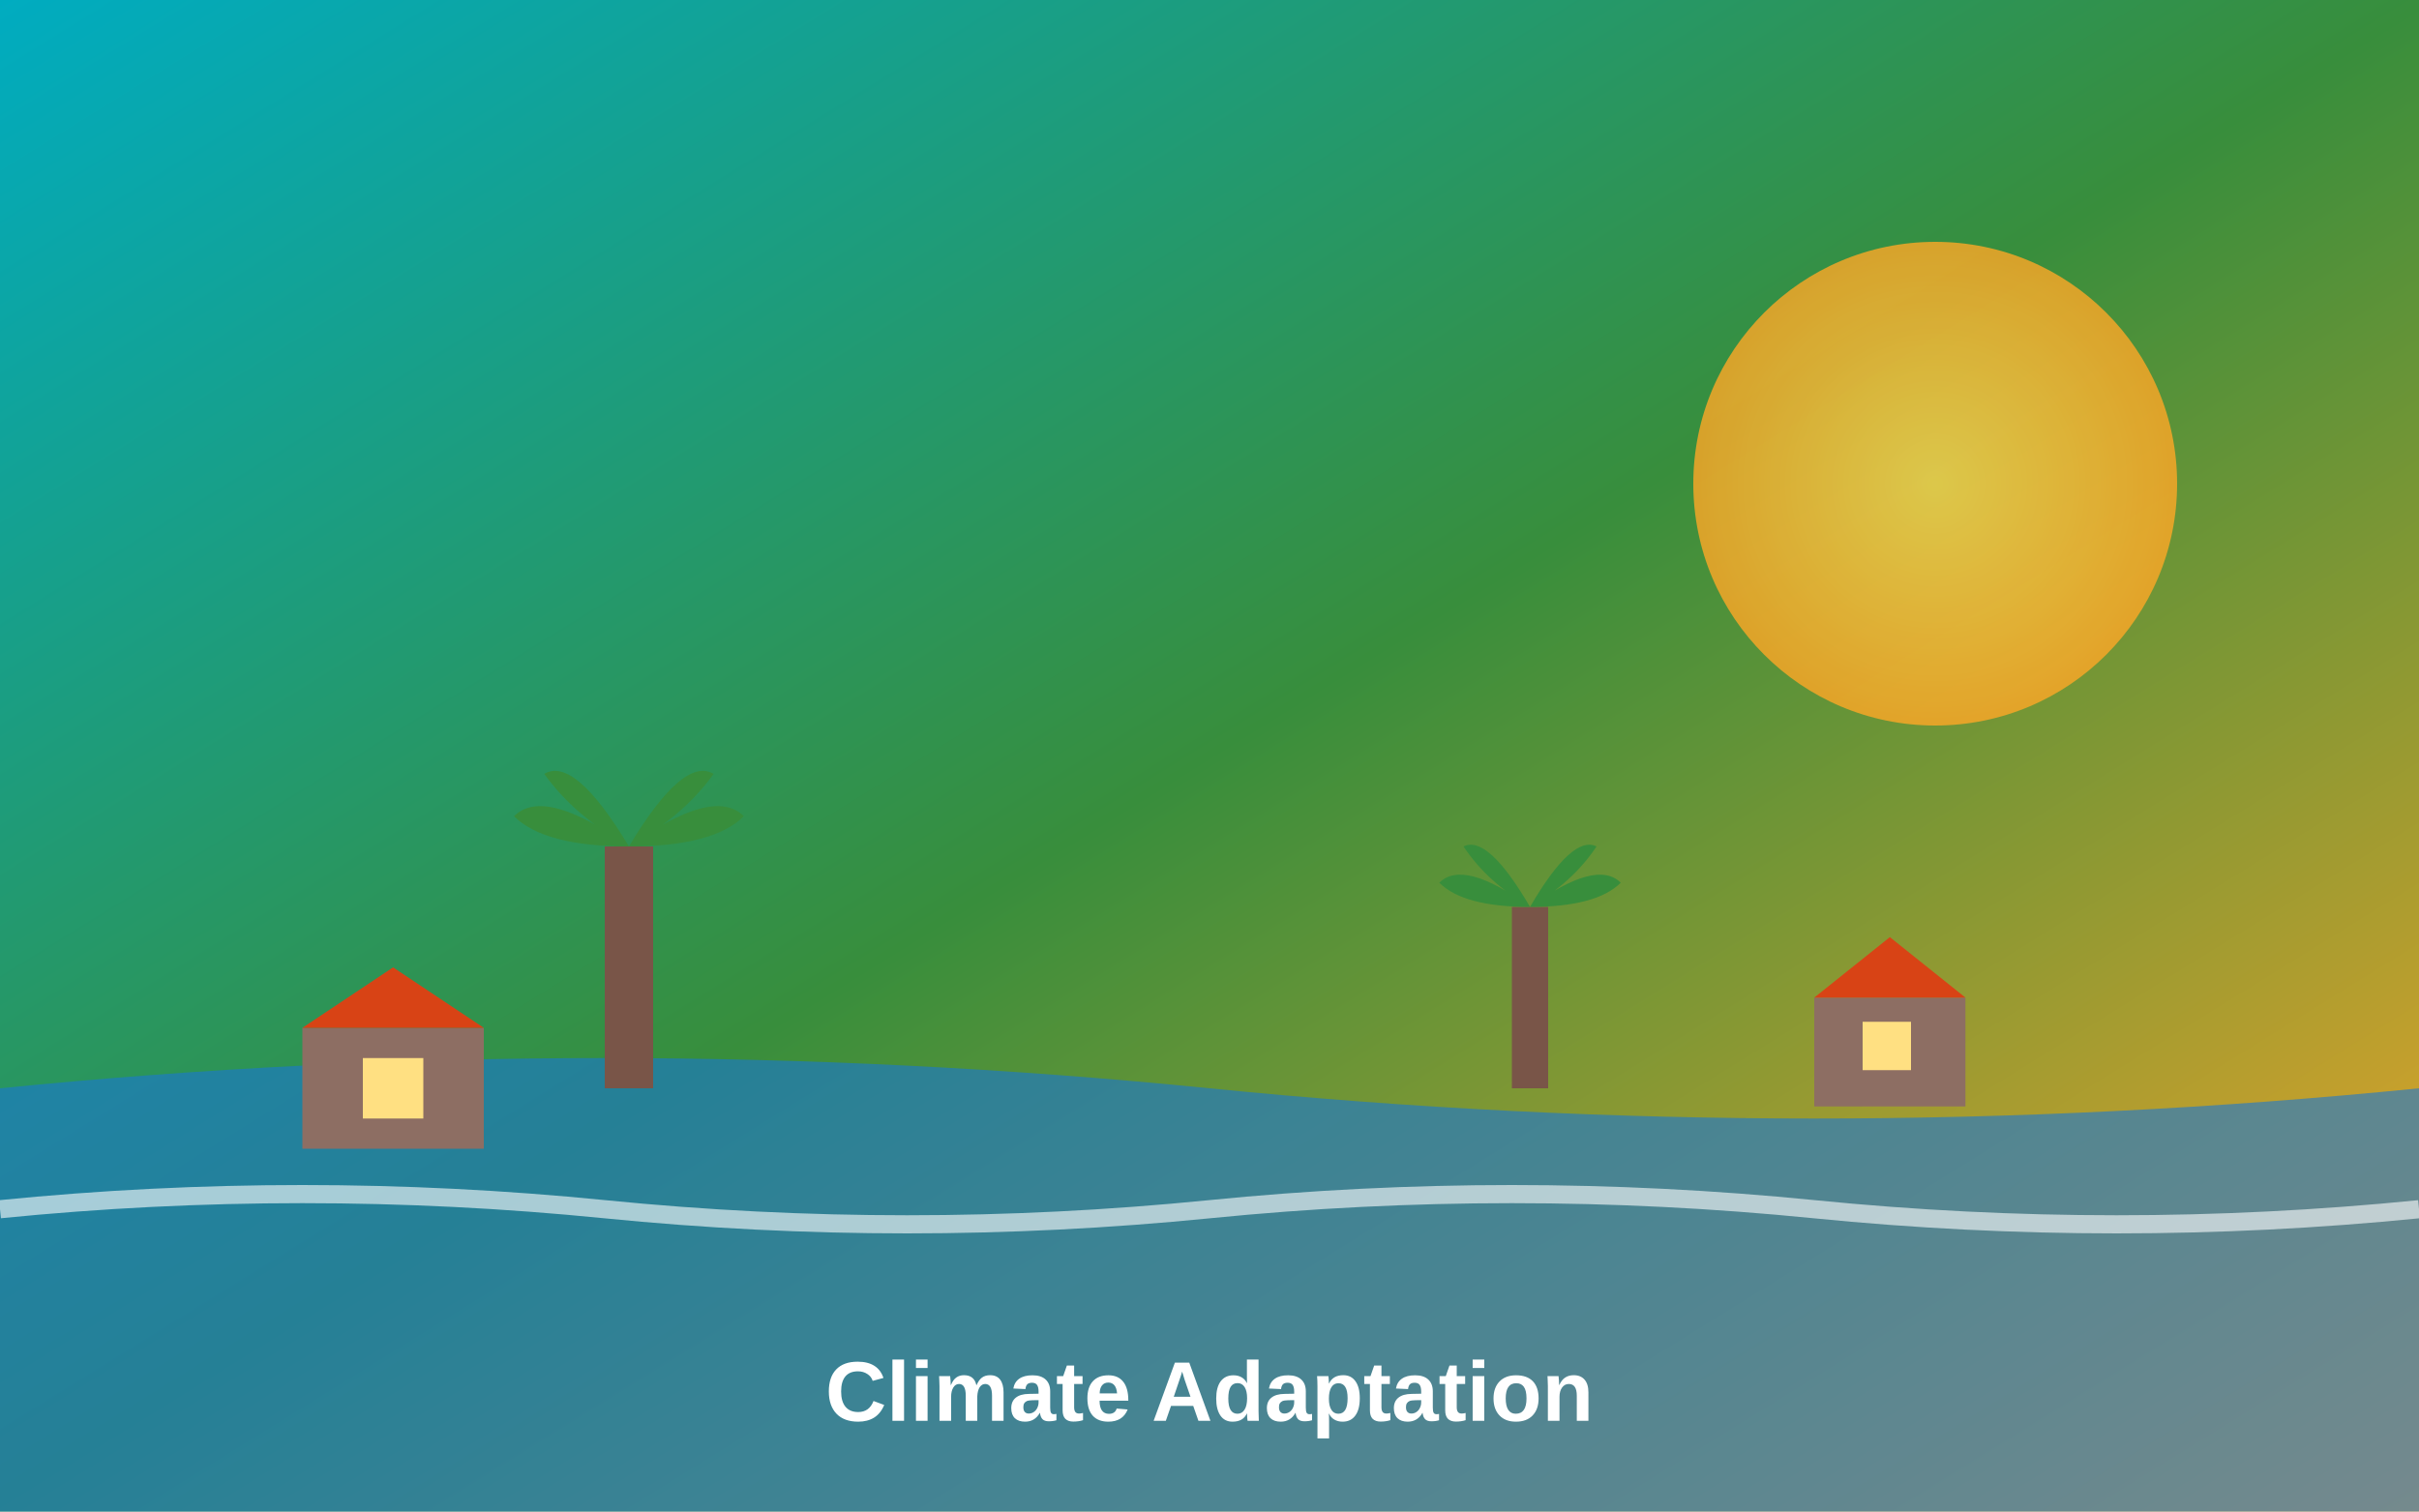
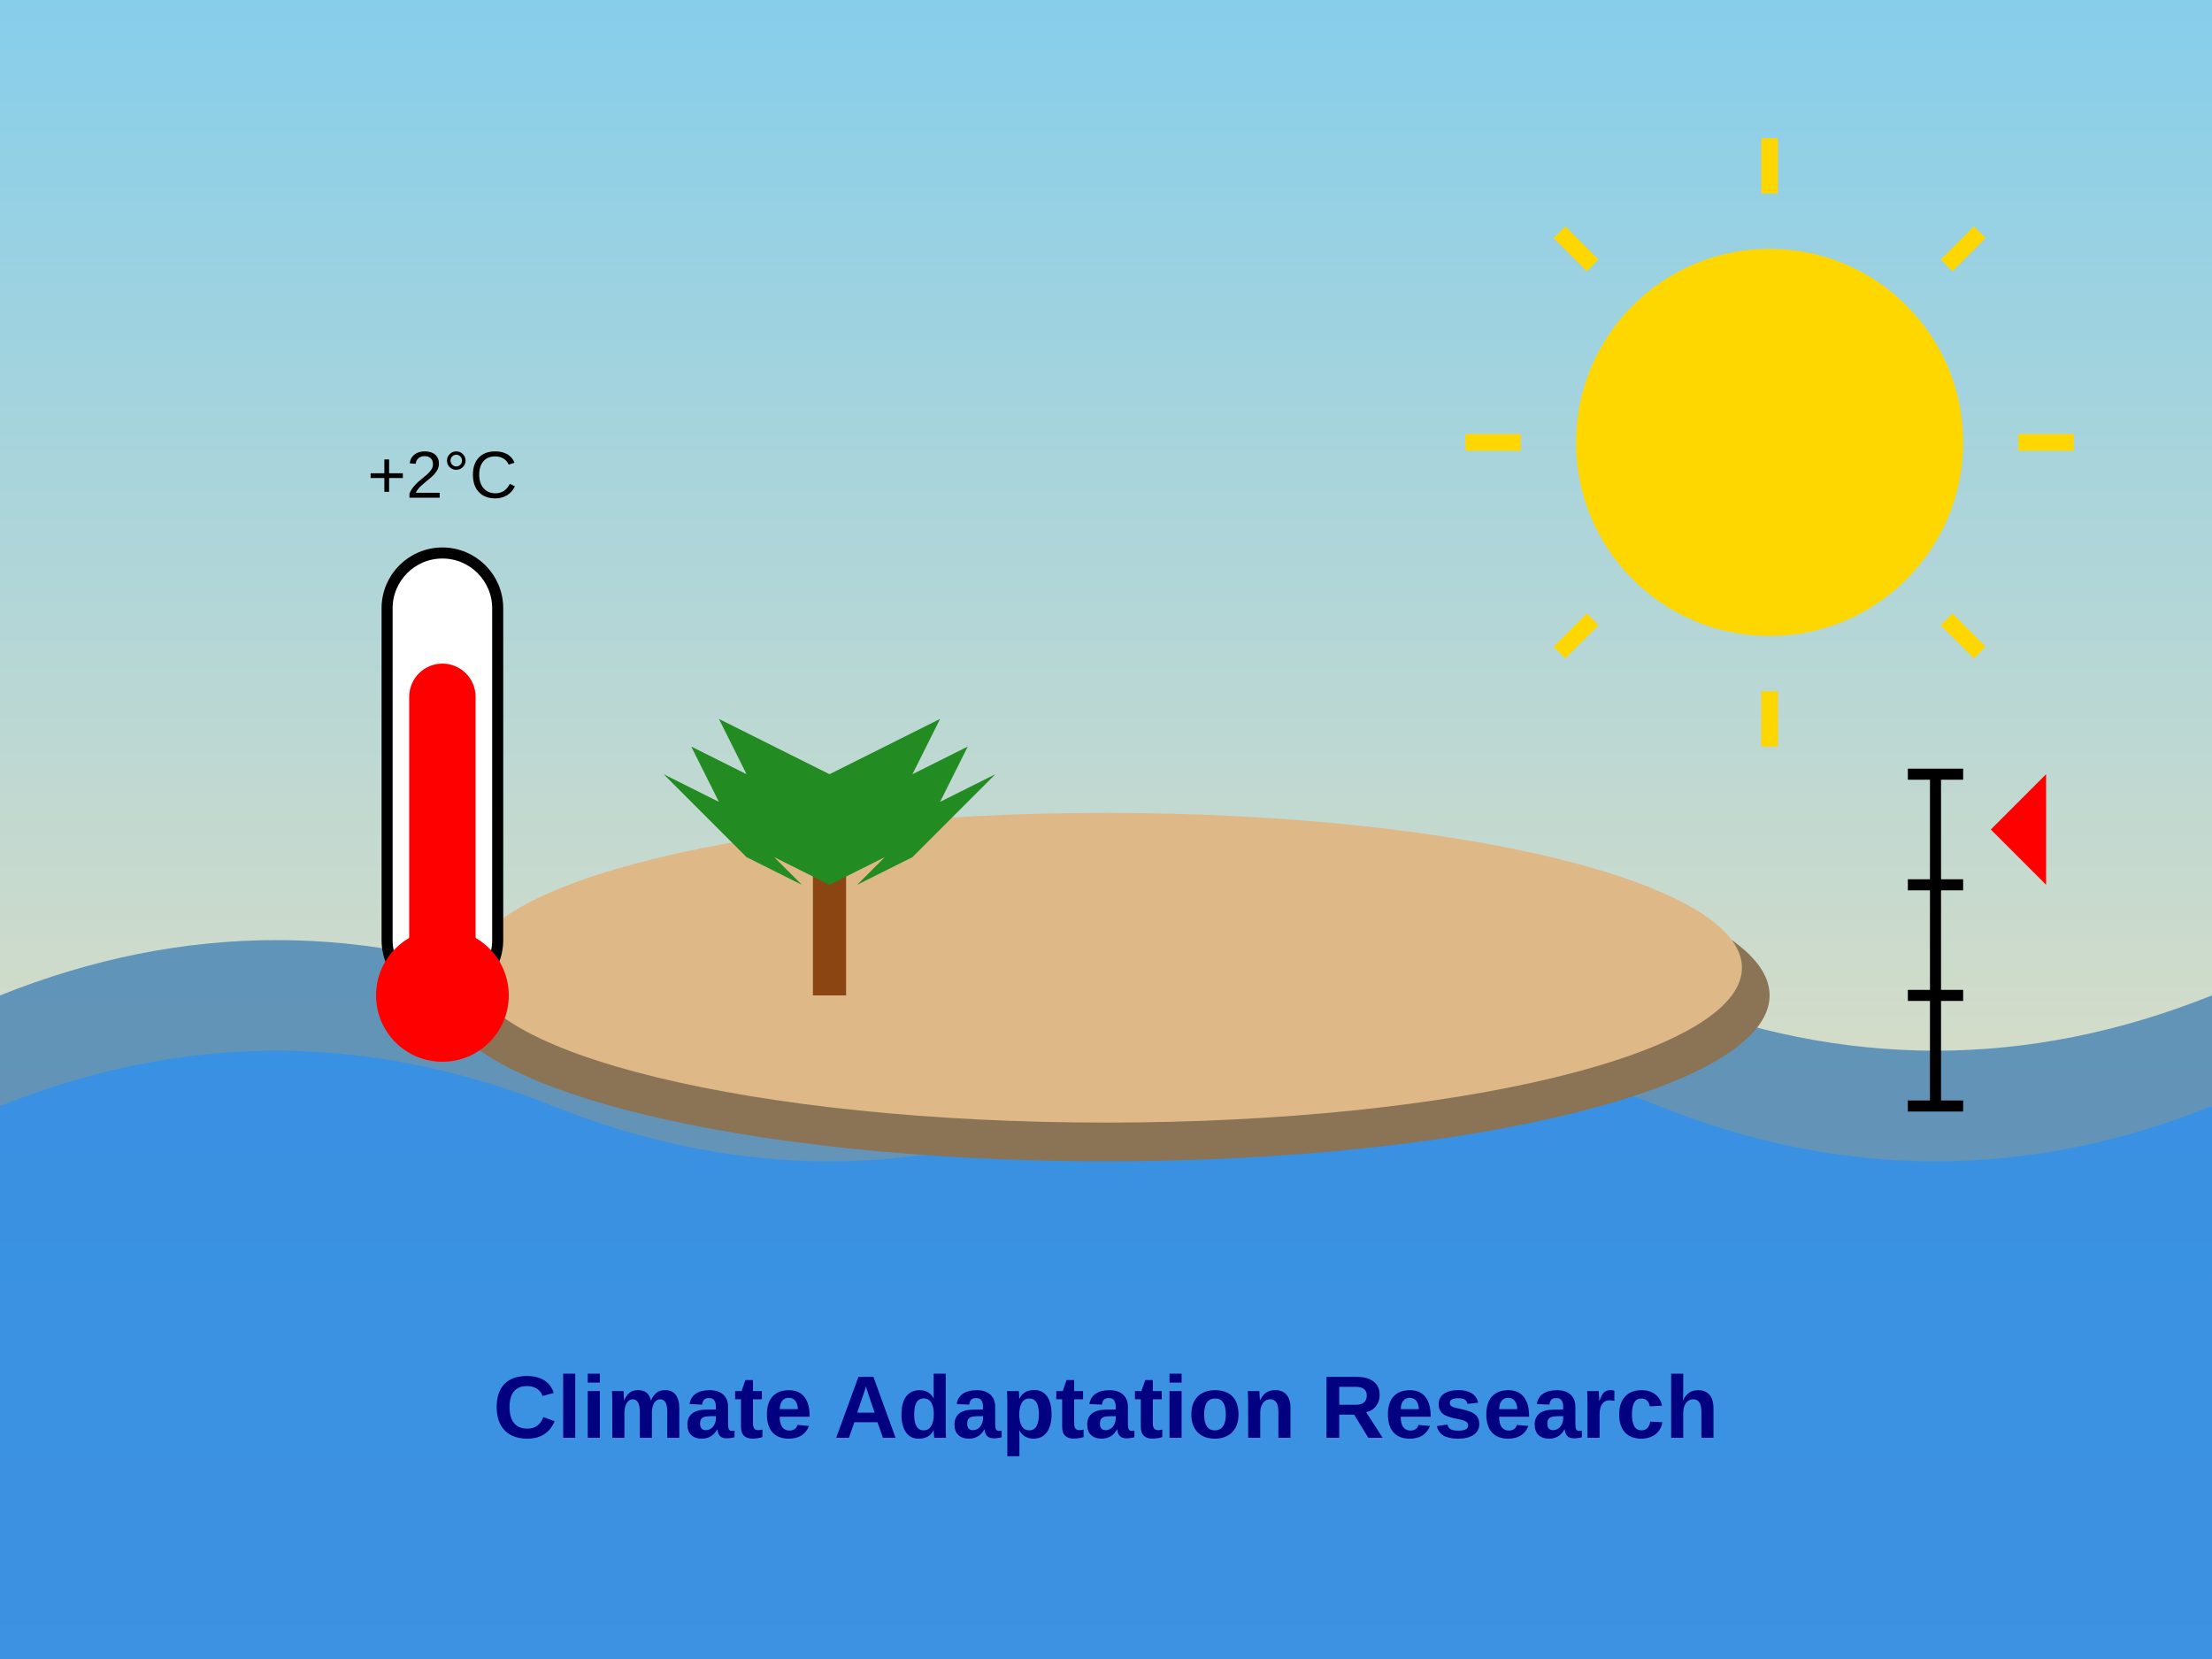
- <svg xmlns="http://www.w3.org/2000/svg" width="400" height="250" viewBox="0 0 400 250">
+ <svg xmlns="http://www.w3.org/2000/svg" viewBox="0 0 400 300" width="400" height="300">
  <defs>
-     <linearGradient id="climateGrad" x1="0%" y1="0%" x2="100%" y2="100%">
-       <stop offset="0%" style="stop-color:#00ACC1;stop-opacity:1" />
-       <stop offset="50%" style="stop-color:#388E3C;stop-opacity:1" />
-       <stop offset="100%" style="stop-color:#FFA726;stop-opacity:1" />
+     <linearGradient id="skyGradient" x1="0%" y1="0%" x2="0%" y2="100%">
+       <stop offset="0%" style="stop-color:#87CEEB;stop-opacity:1" />
+       <stop offset="100%" style="stop-color:#FFE4B5;stop-opacity:1" />
    </linearGradient>
-     <radialGradient id="sunGrad">
-       <stop offset="0%" style="stop-color:#FFD54F;stop-opacity:1" />
-       <stop offset="100%" style="stop-color:#FFA726;stop-opacity:1" />
-     </radialGradient>
  </defs>
-   <rect width="400" height="250" fill="url(#climateGrad)" />
-   <circle cx="320" cy="80" r="40" fill="url(#sunGrad)" opacity="0.8" />
-   <path d="M0,180 Q100,170 200,180 T400,180 L400,250 L0,250 Z" fill="#1976D2" opacity="0.6" />
-   <g transform="translate(100, 140)">
-     <rect x="0" y="0" width="8" height="40" fill="#795548" />
-     <path d="M4,0 Q-10,-10 -15,-5 Q-10,0 4,0 M4,0 Q18,-10 23,-5 Q18,0 4,0 M4,0 Q-5,-15 -10,-12 Q-5,-5 4,0 M4,0 Q13,-15 18,-12 Q13,-5 4,0" fill="#388E3C" />
+   <rect width="400" height="300" fill="url(#skyGradient)" />
+   <path d="M0 180 Q50 160 100 180 T200 180 T300 180 T400 180 L400 300 L0 300 Z" fill="#4682B4" opacity="0.8" />
+   <path d="M0 200 Q50 180 100 200 T200 200 T300 200 T400 200 L400 300 L0 300 Z" fill="#1E90FF" opacity="0.6" />
+   <ellipse cx="200" cy="180" rx="120" ry="30" fill="#8B7355" />
+   <ellipse cx="200" cy="175" rx="115" ry="28" fill="#DEB887" />
+   <g transform="translate(150, 140)">
+     <rect x="-3" y="0" width="6" height="40" fill="#8B4513" />
+     <path d="M0 0 L-20 -10 L-15 0 L-25 -5 L-20 5 L-30 0 L-20 10 L-25 5 L-15 15 L-20 10 L-10 20 L-15 15 L-5 20 L-10 15 L0 20 L10 15 L5 20 L15 15 L10 20 L20 10 L15 15 L25 5 L20 10 L30 0 L20 5 L25 -5 L15 0 L20 -10 L0 0" fill="#228B22" />
  </g>
-   <g transform="translate(250, 150)">
-     <rect x="0" y="0" width="6" height="30" fill="#795548" />
-     <path d="M3,0 Q-8,-8 -12,-4 Q-8,0 3,0 M3,0 Q14,-8 18,-4 Q14,0 3,0 M3,0 Q-4,-12 -8,-10 Q-4,-4 3,0 M3,0 Q10,-12 14,-10 Q10,-4 3,0" fill="#388E3C" />
+   <circle cx="320" cy="80" r="35" fill="#FFD700" />
+   <g transform="translate(320, 80)">
+     <path d="M0 -45 L0 -55 M32 -32 L38 -38 M45 0 L55 0 M32 32 L38 38 M0 45 L0 55 M-32 32 L-38 38 M-45 0 L-55 0 M-32 -32 L-38 -38" stroke="#FFD700" stroke-width="3" />
  </g>
-   <g transform="translate(50, 160)">
-     <rect x="0" y="10" width="30" height="20" fill="#8D6E63" />
-     <polygon points="0,10 15,0 30,10" fill="#D84315" />
-     <rect x="10" y="15" width="10" height="10" fill="#FFE082" />
+   <g transform="translate(80, 100)">
+     <rect x="-10" y="0" width="20" height="80" fill="#FFFFFF" stroke="#000000" stroke-width="2" rx="10" />
+     <rect x="-6" y="20" width="12" height="56" fill="#FF0000" rx="6" />
+     <circle cx="0" cy="80" r="12" fill="#FF0000" />
+     <text x="0" y="-10" font-family="Arial" font-size="12" text-anchor="middle">+2°C</text>
  </g>
-   <g transform="translate(300, 155)">
-     <rect x="0" y="10" width="25" height="18" fill="#8D6E63" />
-     <polygon points="0,10 12.5,0 25,10" fill="#D84315" />
-     <rect x="8" y="14" width="8" height="8" fill="#FFE082" />
+   <g transform="translate(350, 140)">
+     <path d="M0 0 L0 60" stroke="#000000" stroke-width="2" />
+     <path d="M-5 0 L5 0 M-5 20 L5 20 M-5 40 L5 40 M-5 60 L5 60" stroke="#000000" stroke-width="2" />
+     <path d="M10 10 L20 0 L20 20 Z" fill="#FF0000" />
  </g>
-   <path d="M0,200 Q50,195 100,200 T200,200 T300,200 T400,200" stroke="#ffffff" stroke-width="3" fill="none" opacity="0.6" />
-   <text x="200" y="235" font-family="Arial, sans-serif" font-size="14" font-weight="bold" text-anchor="middle" fill="#ffffff">
-     Climate Adaptation
-   </text>
+   <text x="200" y="260" font-family="Arial, sans-serif" font-size="16" font-weight="bold" text-anchor="middle" fill="#000080">Climate Adaptation Research</text>
</svg>
